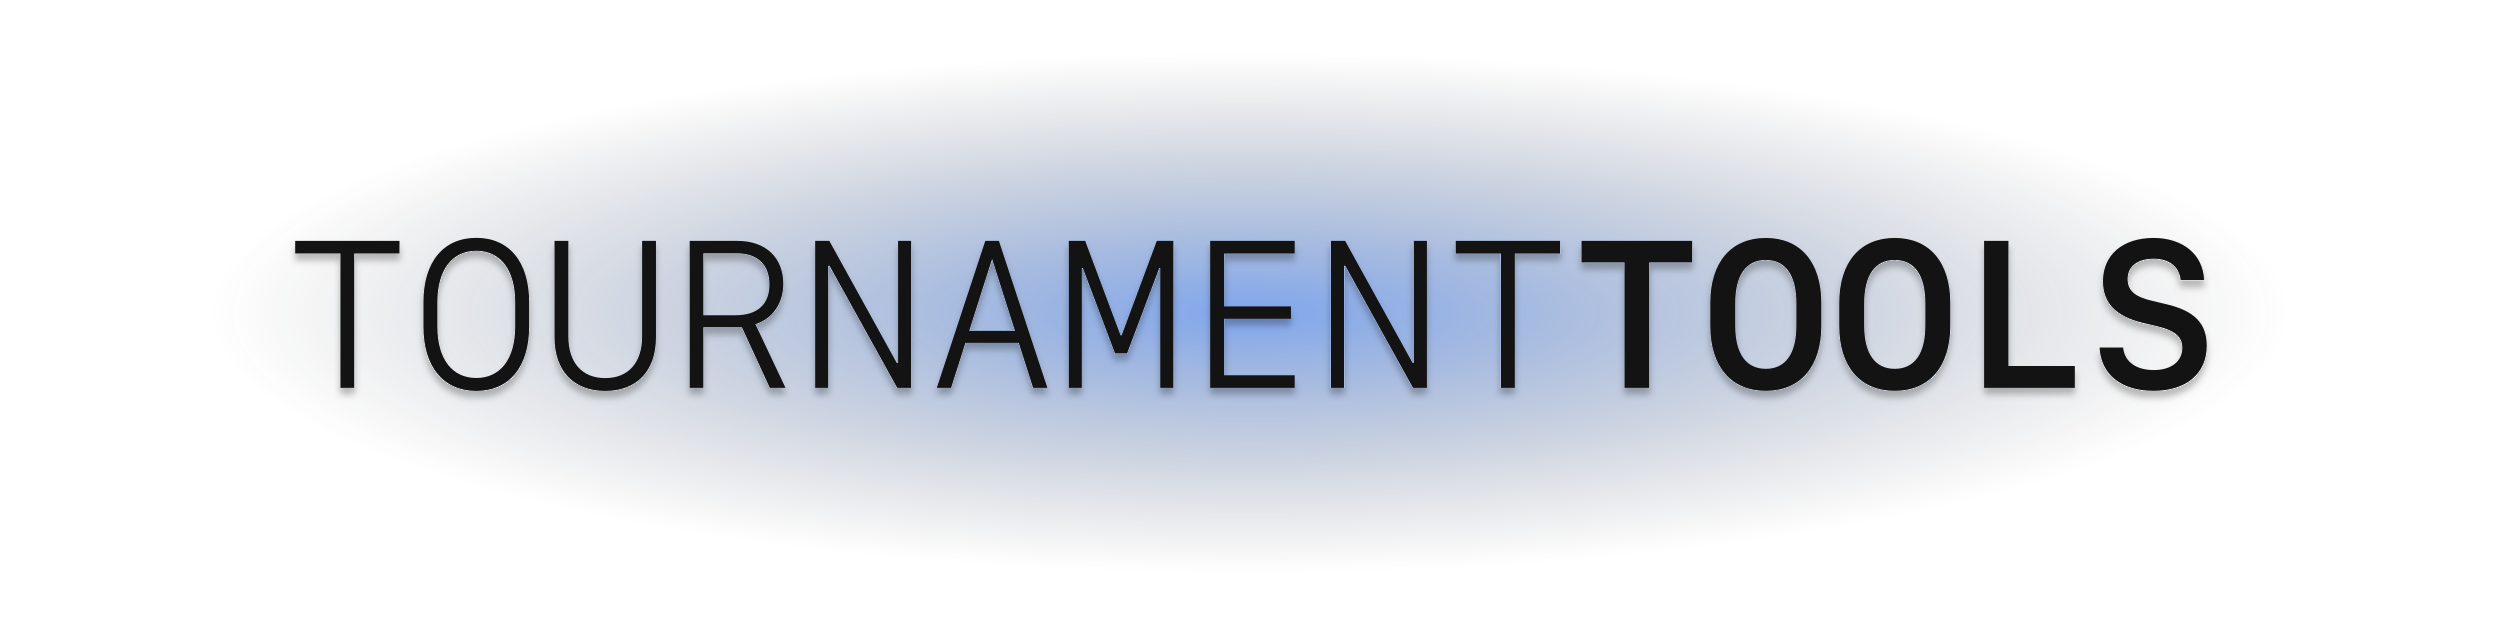
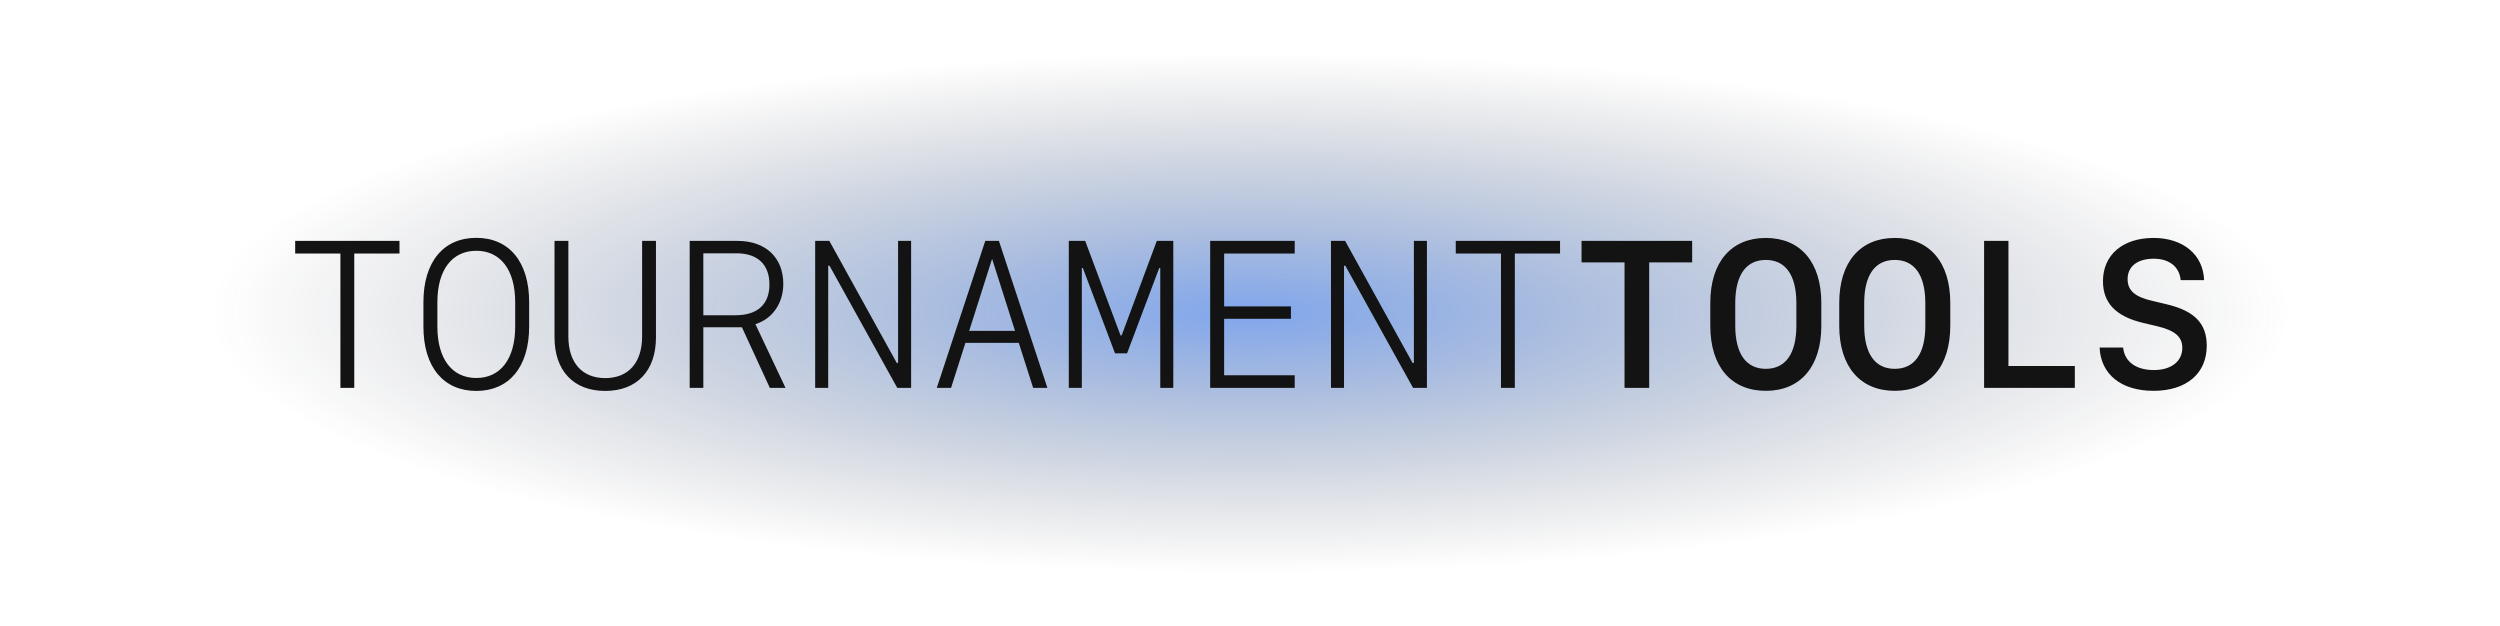
<svg xmlns="http://www.w3.org/2000/svg" width="1534" height="384" viewBox="0 0 1534 384" fill="none">
  <rect width="1534" height="384" fill="url(#paint0_radial_235_2504)" />
-   <g filter="url(#filter0_d_235_2504)">
-     <path d="M217.375 238H208.875V155.562H181.125V147.812H245.125V155.562H217.375V238ZM324.688 200.375C324.688 225.25 312.312 239.875 292.25 239.875C272.188 239.875 259.812 225.25 259.812 200.375V185.438C259.812 160.562 272.188 145.938 292.25 145.938C312.312 145.938 324.688 160.562 324.688 185.438V200.375ZM292.25 231.938C307 231.938 316.125 220.375 316.125 200.375V185.438C316.125 165.438 307 153.875 292.25 153.875C277.5 153.875 268.375 165.438 268.375 185.438V200.375C268.375 220.375 277.5 231.938 292.25 231.938ZM371.375 232C385.625 232 394 222.5 394 206.438V147.812H402.5V207C402.5 227.5 390.812 239.875 371.375 239.875C351.938 239.875 340.25 227.5 340.25 207V147.812H348.75V206.438C348.75 222.5 357.125 232 371.375 232ZM455.25 200.812H431.562V238H423.188V147.812H452.562C469.75 147.812 480.625 158 480.625 174.188C480.625 186.062 473.938 195.75 463.5 198.875L482 238H472.375L455.25 200.812ZM431.562 155.438V193.438H451.375C464.75 193.438 472.125 186.75 472.125 174.562C472.125 162.312 464.875 155.438 452 155.438H431.562ZM508.188 238H500.188V147.812H508.875L550.25 222.688H551.062V147.812H559.062V238H550.562L509 163.062H508.188V238ZM633.938 238L625.125 210.375H592.375L583.562 238H574.812L604.562 147.812H612.938L642.688 238H633.938ZM608.688 159L594.688 203H622.812L608.812 159H608.688ZM663.812 164.438V238H655.812V147.812H665.875L687.562 205.812H688.25L709.812 147.812H719.938V238H711.938V164.438H711.312L691.562 216.812H684.188L664.438 164.438H663.812ZM794.438 230.25V238H742.562V147.812H794.438V155.562H751.125V188H792.125V195.625H751.125V230.25H794.438ZM824.688 238H816.688V147.812H825.375L866.75 222.688H867.562V147.812H875.562V238H867.062L825.5 163.062H824.688V238ZM929.5 238H921V155.562H893.25V147.812H957.25V155.562H929.5V238ZM1011.94 238H996.812V161H970.438V147.812H1038.31V161H1011.94V238ZM1117.56 199.938C1117.56 225 1104.69 239.812 1083.5 239.812C1062.31 239.812 1049.44 225 1049.44 199.938V185.875C1049.44 160.812 1062.31 146 1083.5 146C1104.69 146 1117.56 160.812 1117.56 185.875V199.938ZM1083.5 226.312C1095.5 226.312 1102.25 217.188 1102.25 199.812V186C1102.25 168.625 1095.5 159.5 1083.5 159.5C1071.5 159.5 1064.75 168.625 1064.75 186V199.812C1064.75 217.188 1071.5 226.312 1083.5 226.312ZM1196.69 199.938C1196.69 225 1183.81 239.812 1162.62 239.812C1141.44 239.812 1128.56 225 1128.56 199.938V185.875C1128.56 160.812 1141.44 146 1162.62 146C1183.81 146 1196.69 160.812 1196.69 185.875V199.938ZM1162.62 226.312C1174.62 226.312 1181.38 217.188 1181.38 199.812V186C1181.38 168.625 1174.62 159.5 1162.62 159.5C1150.62 159.5 1143.88 168.625 1143.88 186V199.812C1143.88 217.188 1150.62 226.312 1162.62 226.312ZM1273.12 224.562V238H1217.44V147.812H1232.38V224.562H1273.12ZM1288.31 213.25H1302.75C1303.62 221.938 1310.62 227.062 1321.62 227.062C1332.25 227.062 1339.06 221.75 1339.06 213.438C1339.06 206.625 1334.56 202.75 1323.44 200.125L1314.75 198.062C1298.25 194.125 1290.38 185.812 1290.38 172.562C1290.38 156.375 1302.5 146 1321.44 146C1339.56 146 1351.88 156.25 1352.44 171.875H1338.06C1337.25 163.625 1331.06 158.75 1321.56 158.75C1311.56 158.75 1305.5 163.438 1305.5 171.25C1305.5 178.188 1309.88 182.125 1320.44 184.562L1329.12 186.625C1346.56 190.688 1354.06 198.438 1354.06 212.125C1354.06 229.25 1341.56 239.812 1321.38 239.812C1301.62 239.812 1289.06 229.75 1288.31 213.25Z" fill="#131313" />
-   </g>
+   <path d="M217.375 238H208.875V155.562H181.125V147.812H245.125V155.562H217.375V238ZM324.688 200.375C324.688 225.25 312.312 239.875 292.25 239.875C272.188 239.875 259.812 225.25 259.812 200.375V185.438C259.812 160.562 272.188 145.938 292.25 145.938C312.312 145.938 324.688 160.562 324.688 185.438V200.375ZM292.25 231.938C307 231.938 316.125 220.375 316.125 200.375V185.438C316.125 165.438 307 153.875 292.25 153.875C277.5 153.875 268.375 165.438 268.375 185.438V200.375C268.375 220.375 277.5 231.938 292.25 231.938ZM371.375 232C385.625 232 394 222.5 394 206.438V147.812H402.5V207C402.5 227.5 390.812 239.875 371.375 239.875C351.938 239.875 340.25 227.5 340.25 207V147.812H348.75V206.438C348.75 222.5 357.125 232 371.375 232ZM455.25 200.812H431.562V238H423.188V147.812H452.562C469.75 147.812 480.625 158 480.625 174.188C480.625 186.062 473.938 195.75 463.5 198.875L482 238H472.375L455.25 200.812ZM431.562 155.438V193.438H451.375C464.75 193.438 472.125 186.75 472.125 174.562C472.125 162.312 464.875 155.438 452 155.438H431.562ZM508.188 238H500.188V147.812H508.875L550.25 222.688H551.062V147.812H559.062V238H550.562L509 163.062H508.188V238ZM633.938 238L625.125 210.375H592.375L583.562 238H574.812L604.562 147.812H612.938L642.688 238H633.938ZM608.688 159L594.688 203H622.812L608.812 159H608.688ZM663.812 164.438V238H655.812V147.812H665.875L687.562 205.812H688.25L709.812 147.812H719.938V238H711.938V164.438H711.312L691.562 216.812H684.188L664.438 164.438H663.812ZM794.438 230.25V238H742.562V147.812H794.438V155.562H751.125V188H792.125V195.625H751.125V230.25H794.438ZM824.688 238H816.688V147.812H825.375L866.75 222.688H867.562V147.812H875.562V238H867.062L825.5 163.062H824.688V238ZM929.5 238H921V155.562H893.25V147.812H957.25V155.562H929.5V238ZM1011.94 238H996.812V161H970.438V147.812H1038.31V161H1011.94V238ZM1117.56 199.938C1117.56 225 1104.69 239.812 1083.5 239.812C1062.31 239.812 1049.44 225 1049.44 199.938V185.875C1049.44 160.812 1062.31 146 1083.5 146C1104.69 146 1117.56 160.812 1117.56 185.875V199.938ZM1083.5 226.312C1095.5 226.312 1102.25 217.188 1102.25 199.812V186C1102.25 168.625 1095.5 159.5 1083.5 159.5C1071.5 159.5 1064.75 168.625 1064.75 186V199.812C1064.75 217.188 1071.5 226.312 1083.5 226.312ZM1196.69 199.938C1196.69 225 1183.81 239.812 1162.62 239.812C1141.44 239.812 1128.56 225 1128.56 199.938V185.875C1128.56 160.812 1141.44 146 1162.62 146C1183.81 146 1196.69 160.812 1196.69 185.875V199.938ZM1162.62 226.312C1174.62 226.312 1181.38 217.188 1181.38 199.812V186C1181.38 168.625 1174.62 159.5 1162.62 159.5C1150.62 159.5 1143.88 168.625 1143.88 186V199.812C1143.88 217.188 1150.62 226.312 1162.62 226.312ZM1273.12 224.562V238H1217.44V147.812H1232.38V224.562H1273.12ZM1288.31 213.25H1302.75C1303.62 221.938 1310.62 227.062 1321.62 227.062C1332.25 227.062 1339.06 221.75 1339.06 213.438C1339.06 206.625 1334.56 202.75 1323.44 200.125L1314.75 198.062C1298.25 194.125 1290.38 185.812 1290.38 172.562C1290.38 156.375 1302.5 146 1321.44 146C1339.56 146 1351.88 156.25 1352.44 171.875H1338.06C1337.25 163.625 1331.06 158.75 1321.56 158.75C1311.56 158.75 1305.5 163.438 1305.5 171.25C1305.5 178.188 1309.88 182.125 1320.44 184.562L1329.12 186.625C1346.56 190.688 1354.06 198.438 1354.06 212.125C1354.06 229.25 1341.56 239.812 1321.38 239.812C1301.62 239.812 1289.06 229.75 1288.31 213.25Z" fill="#131313" />
  <defs>
-     <filter id="filter0_d_235_2504" x="177.125" y="145.938" width="1180.94" height="101.938" filterUnits="userSpaceOnUse" color-interpolation-filters="sRGB">
-       <feFlood flood-opacity="0" result="BackgroundImageFix" />
-       <feColorMatrix in="SourceAlpha" type="matrix" values="0 0 0 0 0 0 0 0 0 0 0 0 0 0 0 0 0 0 127 0" result="hardAlpha" />
-       <feOffset dy="4" />
-       <feGaussianBlur stdDeviation="2" />
-       <feComposite in2="hardAlpha" operator="out" />
-       <feColorMatrix type="matrix" values="0 0 0 0 0 0 0 0 0 0 0 0 0 0 0 0 0 0 0.25 0" />
-       <feBlend mode="normal" in2="BackgroundImageFix" result="effect1_dropShadow_235_2504" />
-       <feBlend mode="normal" in="SourceGraphic" in2="effect1_dropShadow_235_2504" result="shape" />
-     </filter>
    <radialGradient id="paint0_radial_235_2504" cx="0" cy="0" r="1" gradientUnits="userSpaceOnUse" gradientTransform="translate(767 192) scale(638.5 159.833)">
      <stop stop-color="#004DDB" stop-opacity="0.5" />
      <stop offset="1" stop-color="#2B2B2B" stop-opacity="0" />
    </radialGradient>
  </defs>
</svg>
